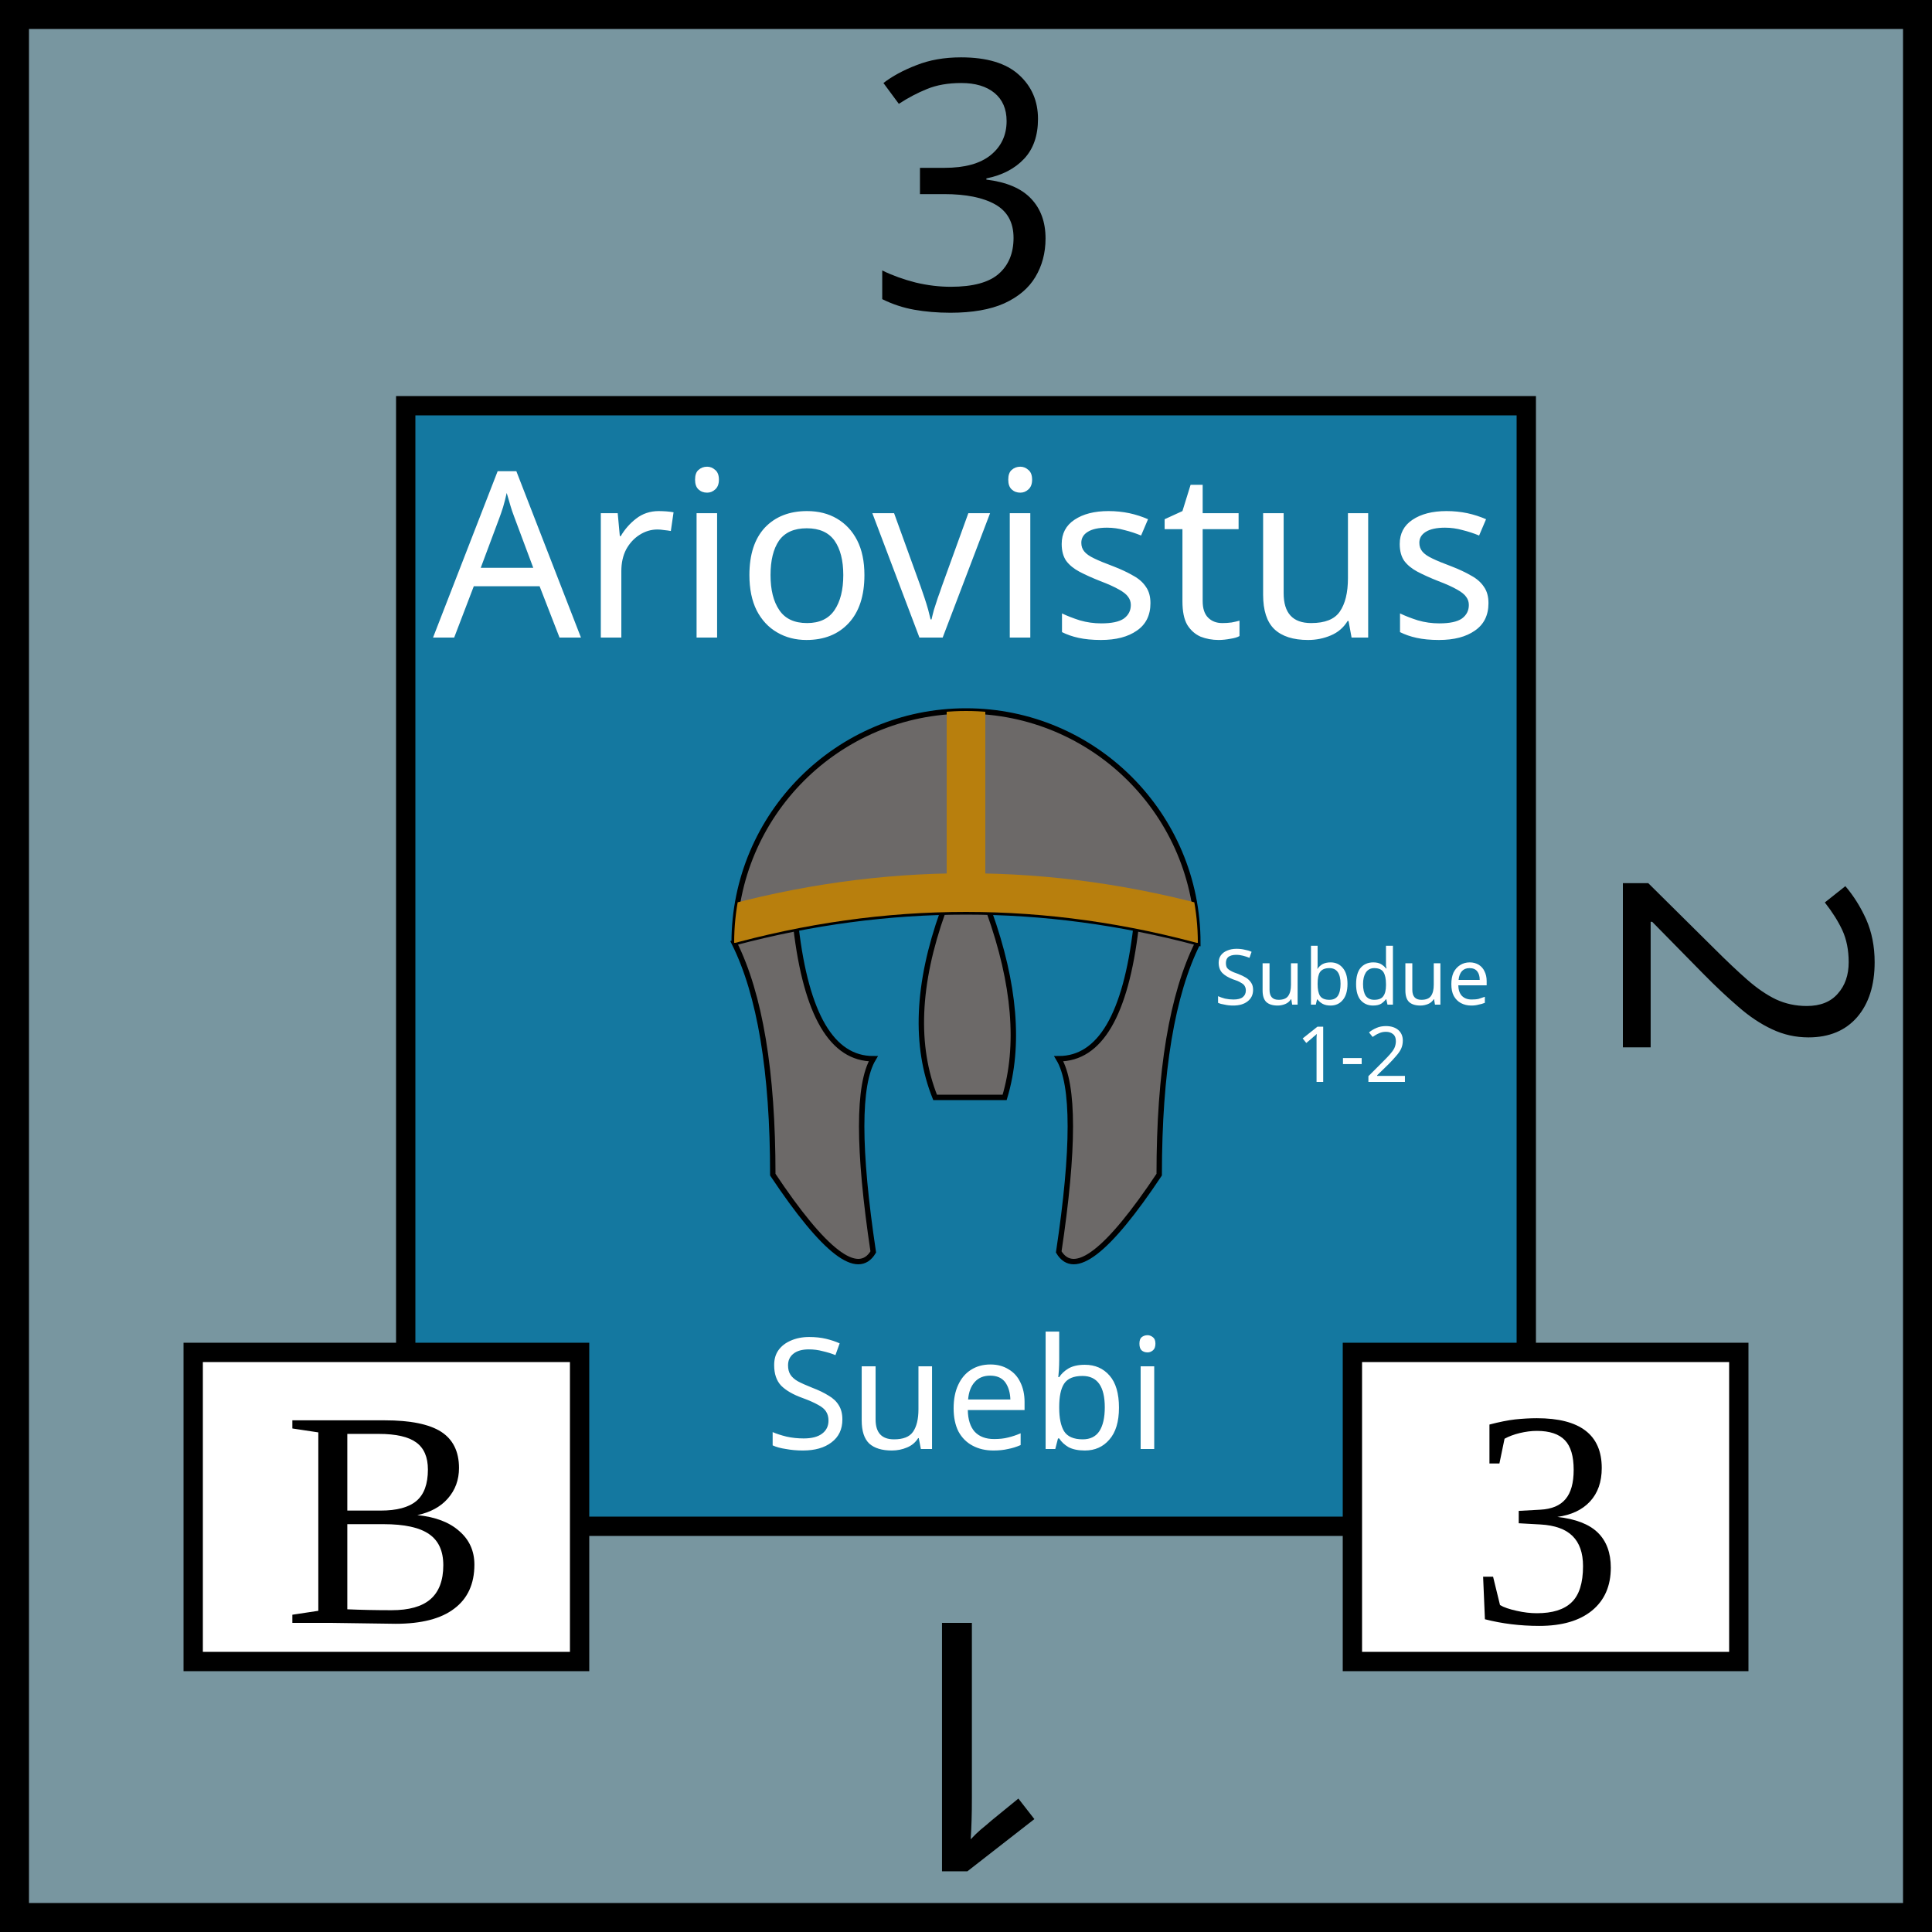
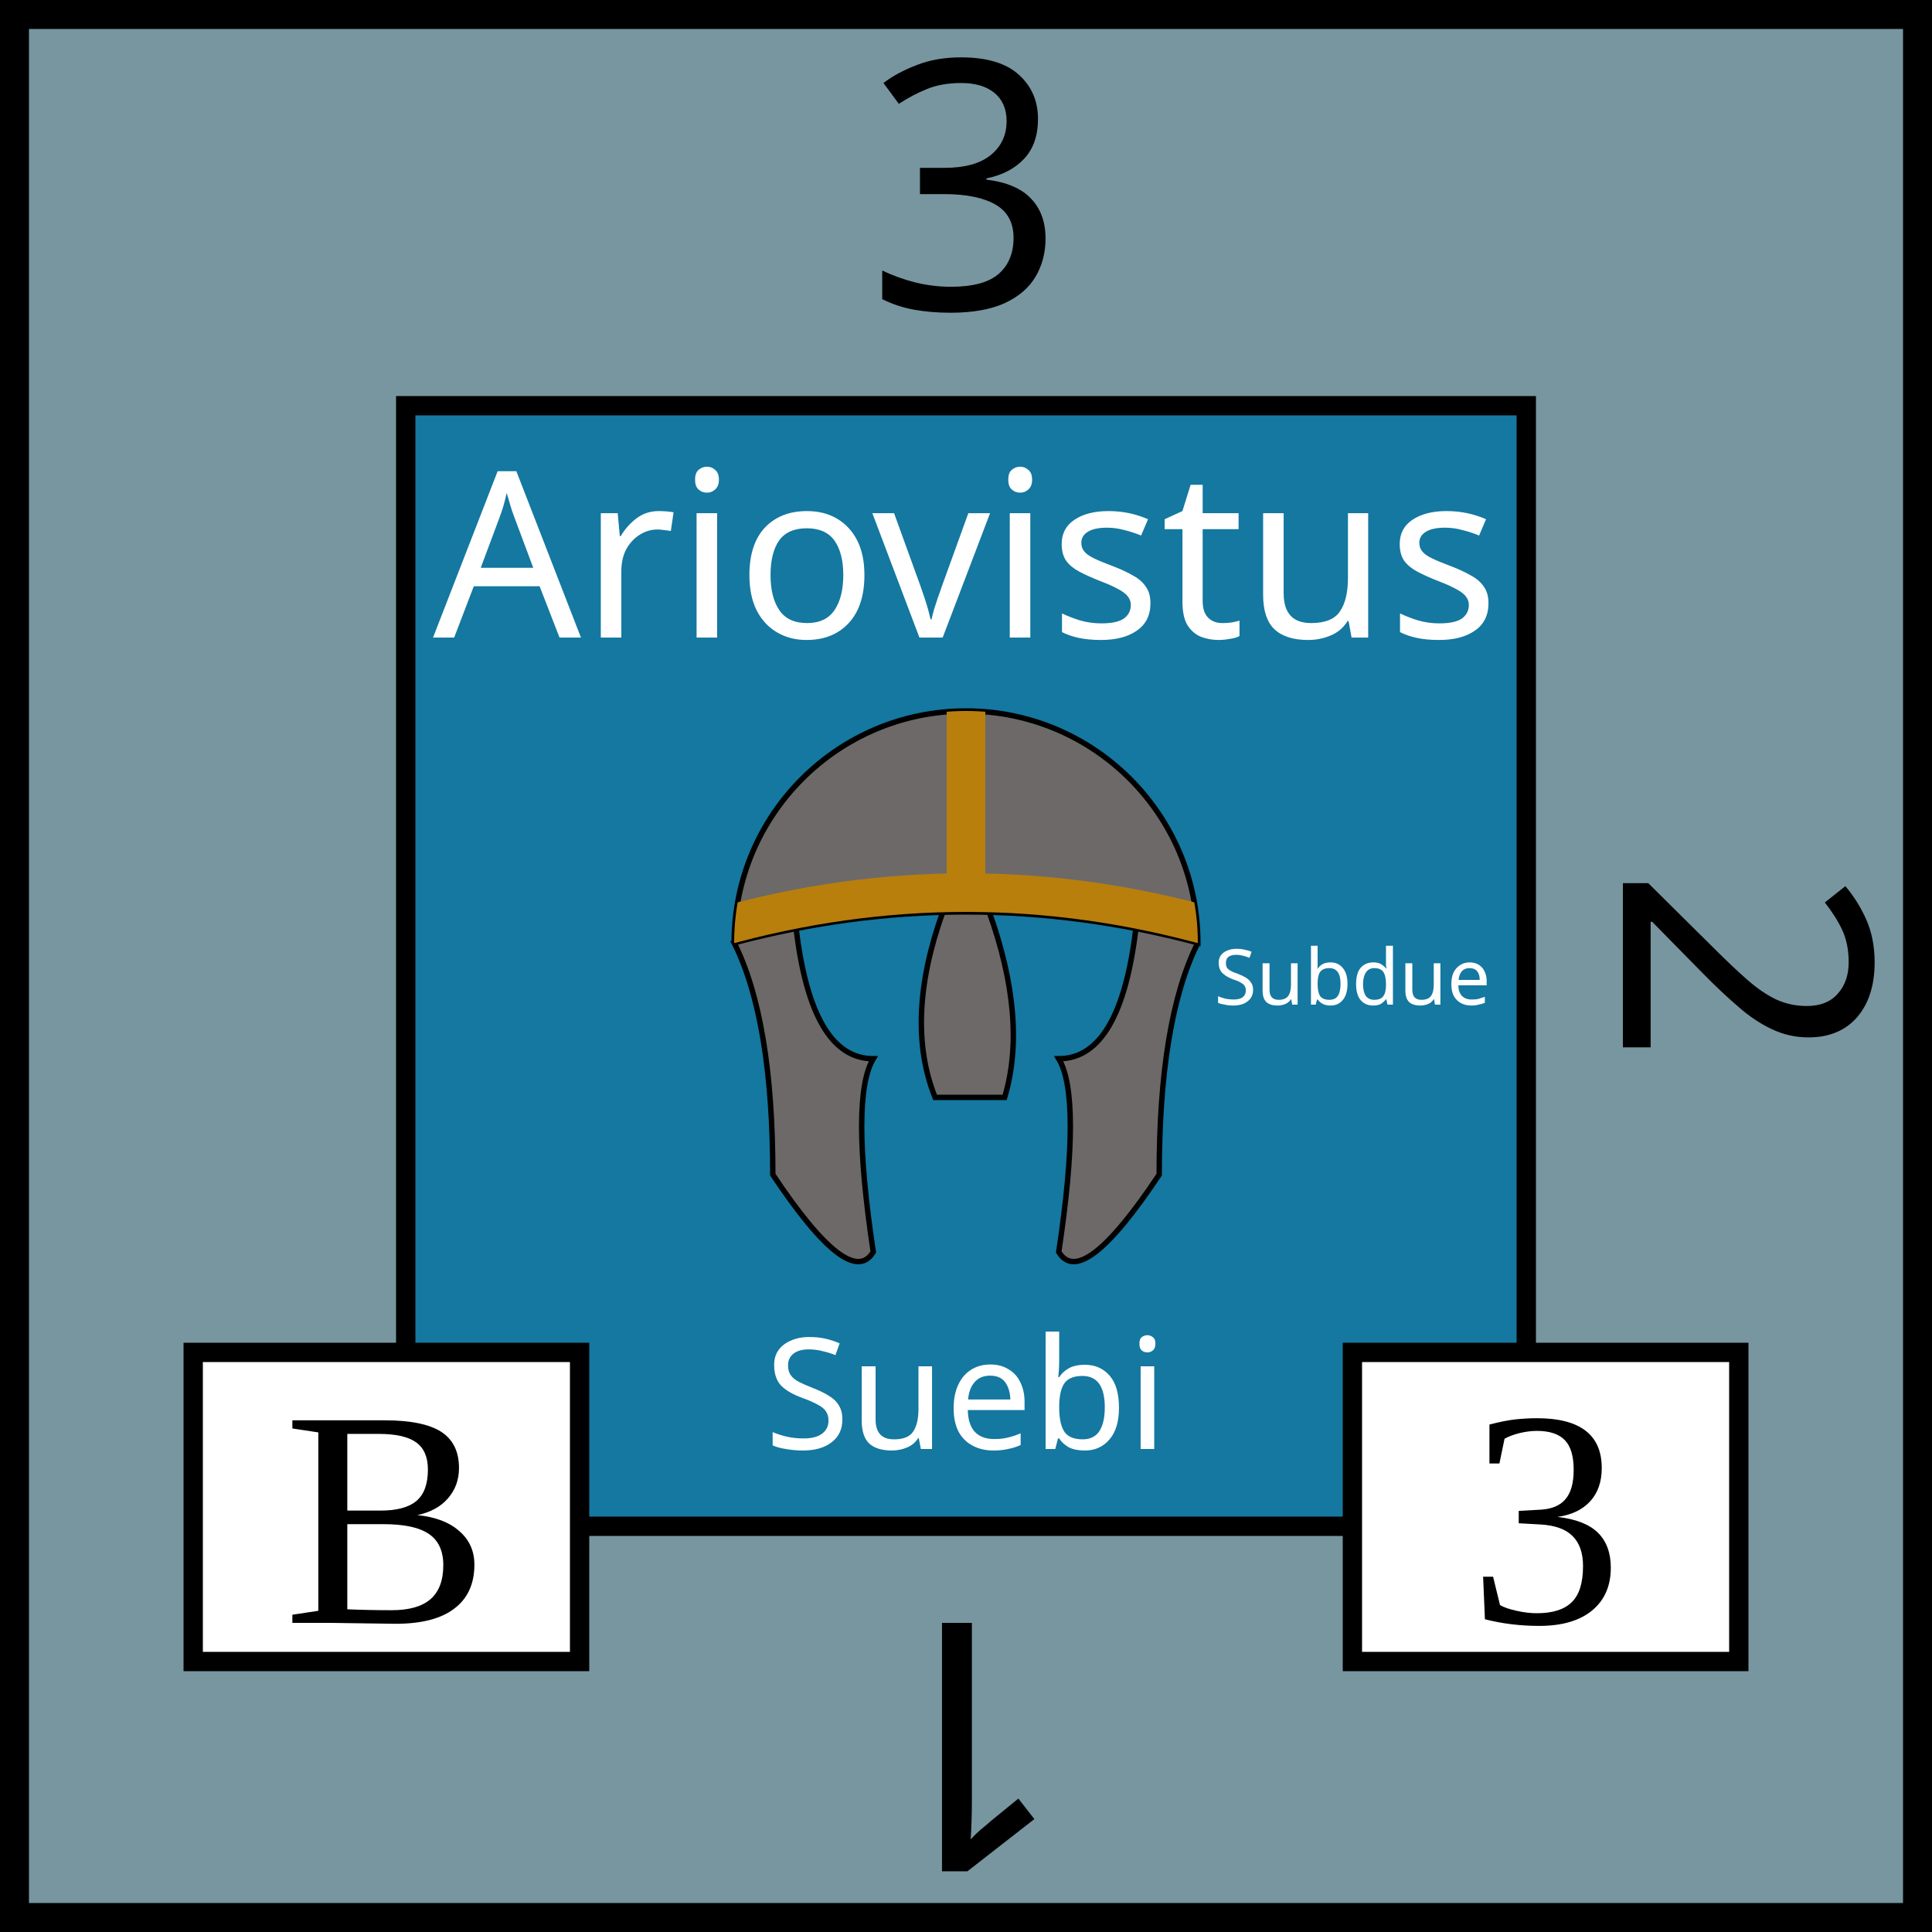
<svg xmlns="http://www.w3.org/2000/svg" viewBox="0 0 100 100" width="100" height="100">
  <defs>
    <clipPath id="helmet-path">
      <path d="           M 20,40           A 1 1 0 0 1 80,40           Z         " />
    </clipPath>
  </defs>
  <rect id="background" fill="rgb(120,150,160)" height="100" width="100" stroke="black" stroke-width="3" />
  <g id="leader" text-anchor="middle" font-size="12" font-family="Papyrus">
    <rect x="21" y="21" width="58" height="58" fill="rgb(20,120,160)" stroke="black" />
    <text x="50" y="33" fill="white">Ariovistus</text>
    <text x="50" y="75" fill="white" font-size="8">Suebi</text>
    <text x="70" y="52" fill="white" font-size="4">Subdue</text>
-     <text x="70" y="56" fill="white" font-size="4">1-2</text>
  </g>
  <g id="helmet" transform="scale(0.4) translate(75,82)">
    <path d="         M 20,40         A 1 1 0 0 1 80,40         Q 50,32 20,40          Q 25,50 25,70          Q 35,85 38,80         Q 35,60 38,55         Q 30,55 28,38          M 72,38          Q 70,55 62,55         Q 65,60 62,80         Q 65,85 75,70         Q 75,50 80,40          M 47,36          Q 42,50 46,60         L 55,60         Q 58,50 53,36         Z       " fill="#6c6968" stroke="black" stroke-width="0.7" />
    <g id="emboss">
      <path id="horizontal" d="           M 18,38           Q 50,29 82,38           M 50,36           L 50,9         " fill="none" stroke="#b87f0d" stroke-width="5" clip-path="url(#helmet-path)" />
    </g>
  </g>
  <g id="attributes" text-anchor="middle" font-size="16">
    <rect id="initiative" x="10" y="70" height="16" width="20" fill="white" stroke="black" />
    <text x="20" y="84">B</text>
    <rect id="firepower" x="70" y="70" height="16" width="20" fill="white" stroke="black" />
    <text x="80" y="84">3</text>
  </g>
  <g id="strength" text-anchor="middle" font-family="Papyrus" font-size="18">
    <text x="50" y="16">3</text>
    <text x="50" y="16" transform="rotate(90,50,50)">2</text>
    <text x="50" y="16" transform="rotate(180,50,50)">1</text>
  </g>
</svg>
